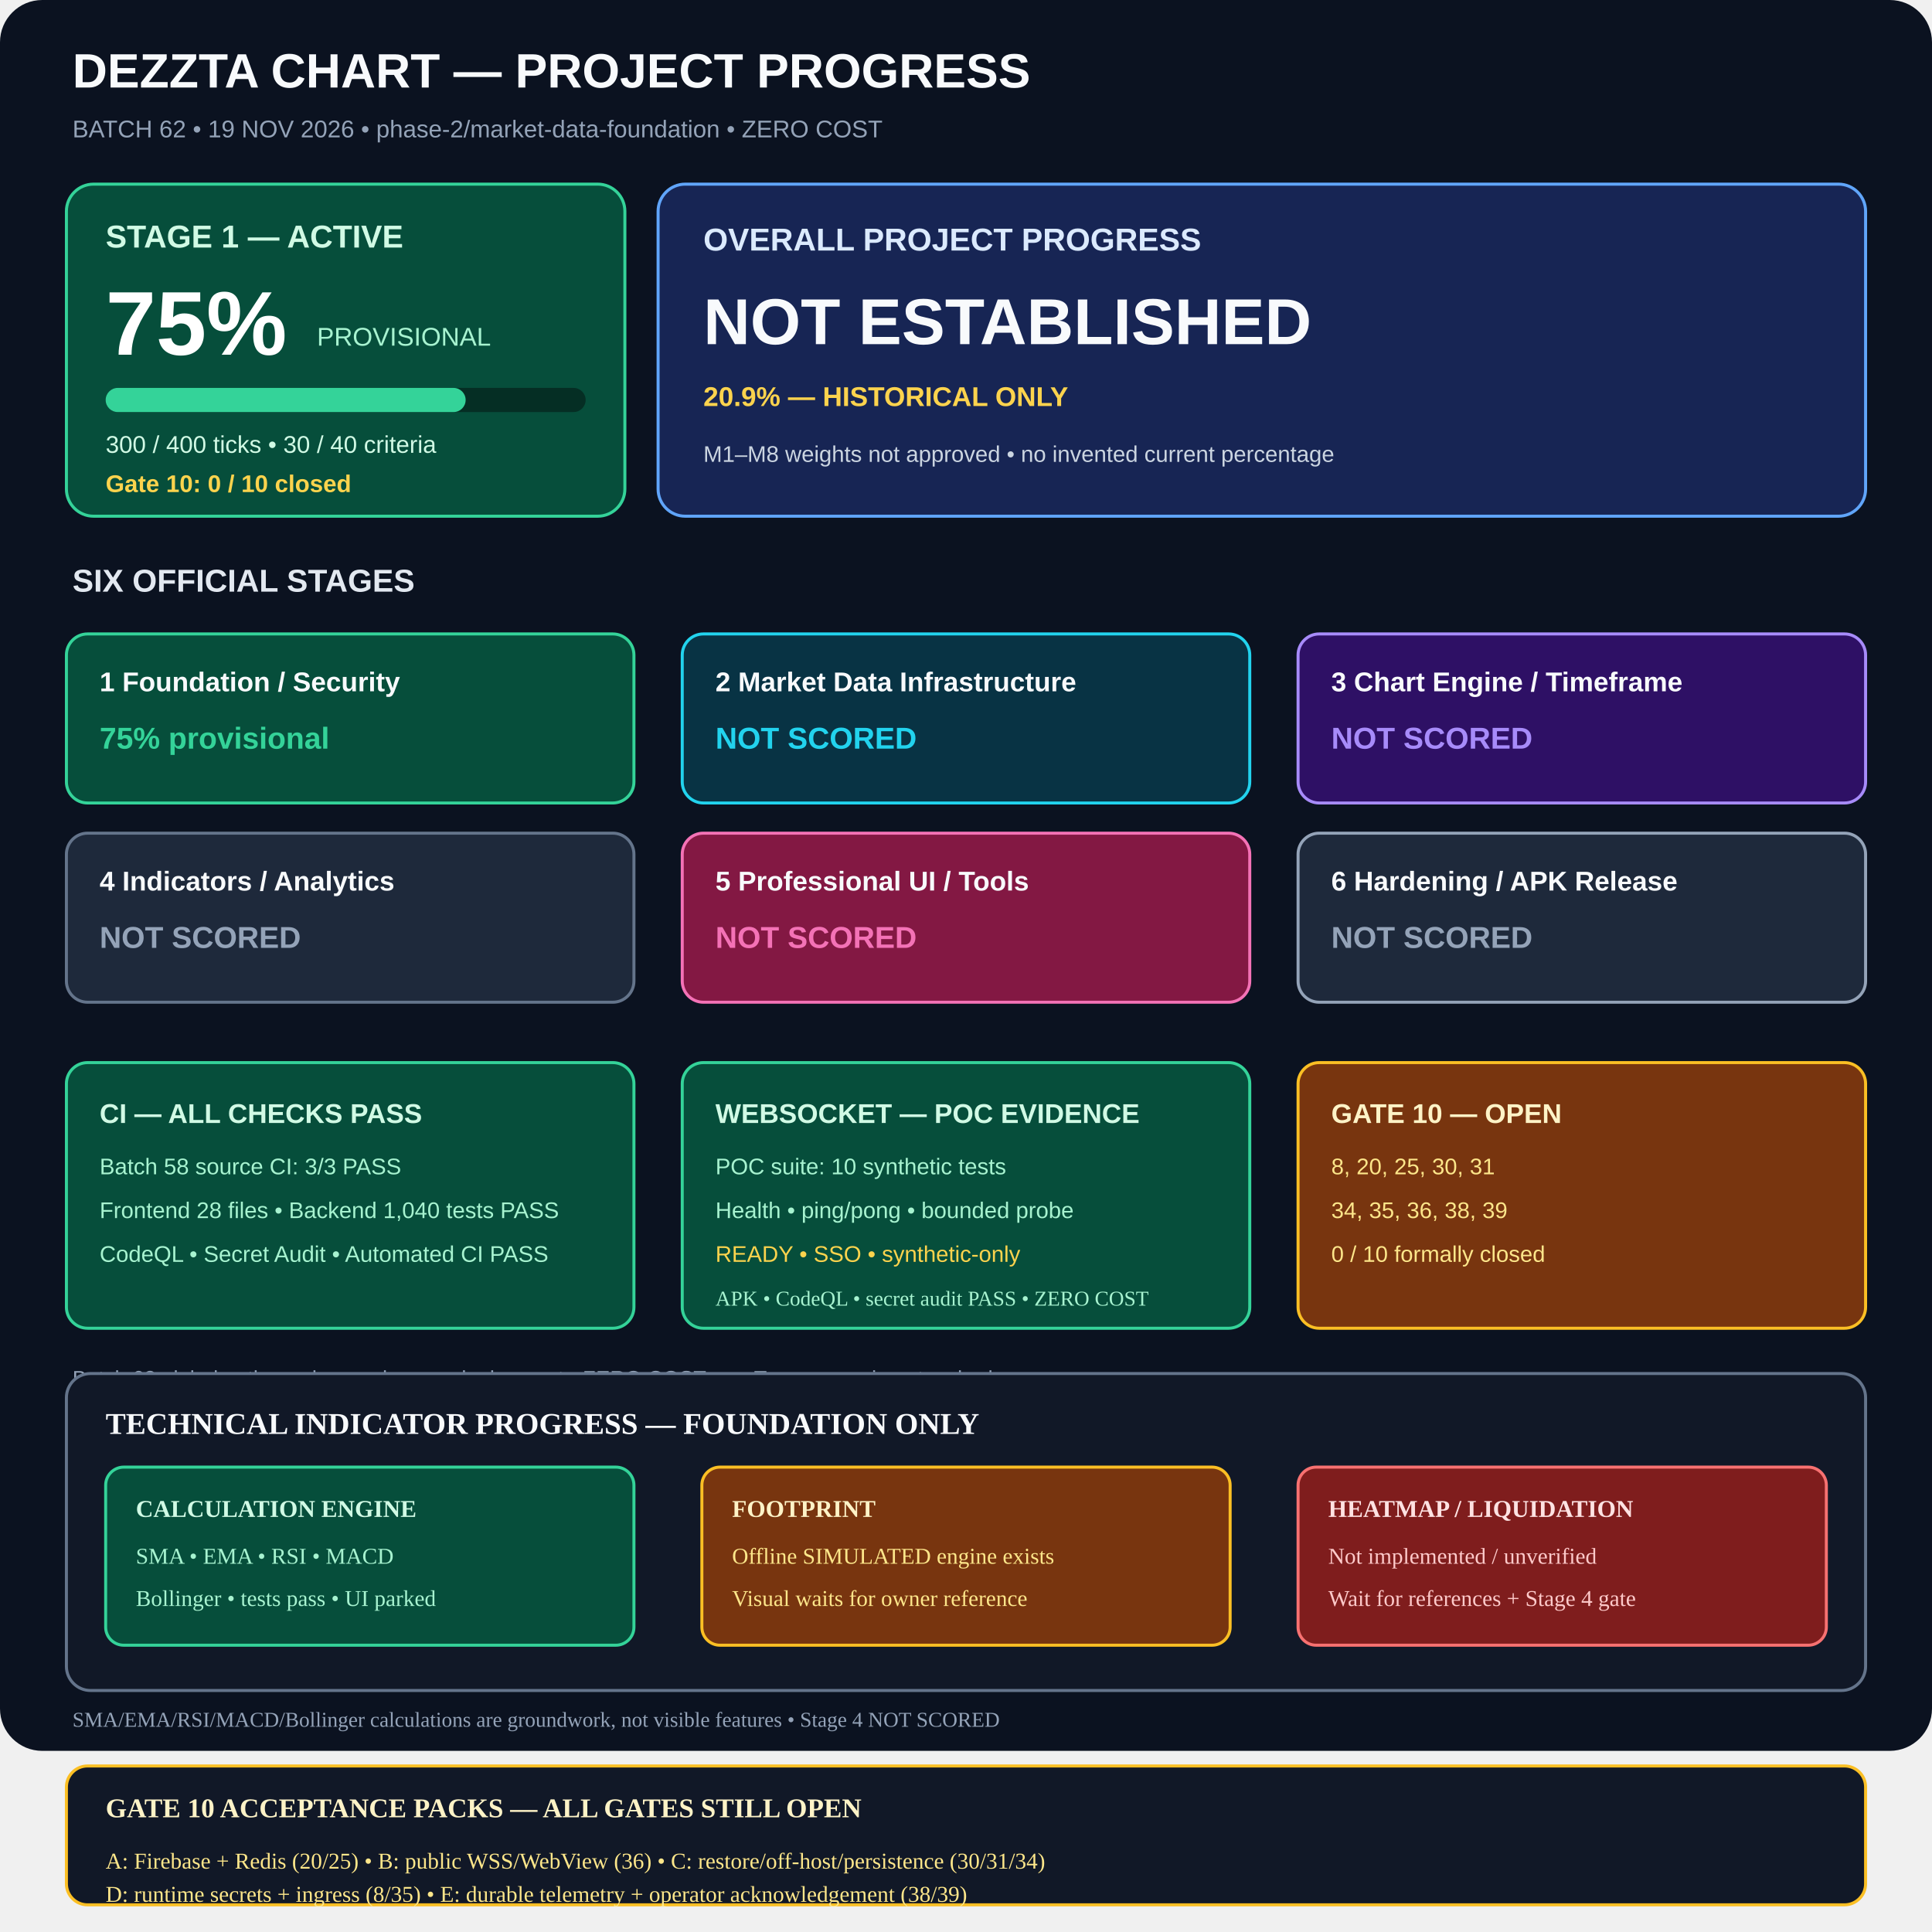
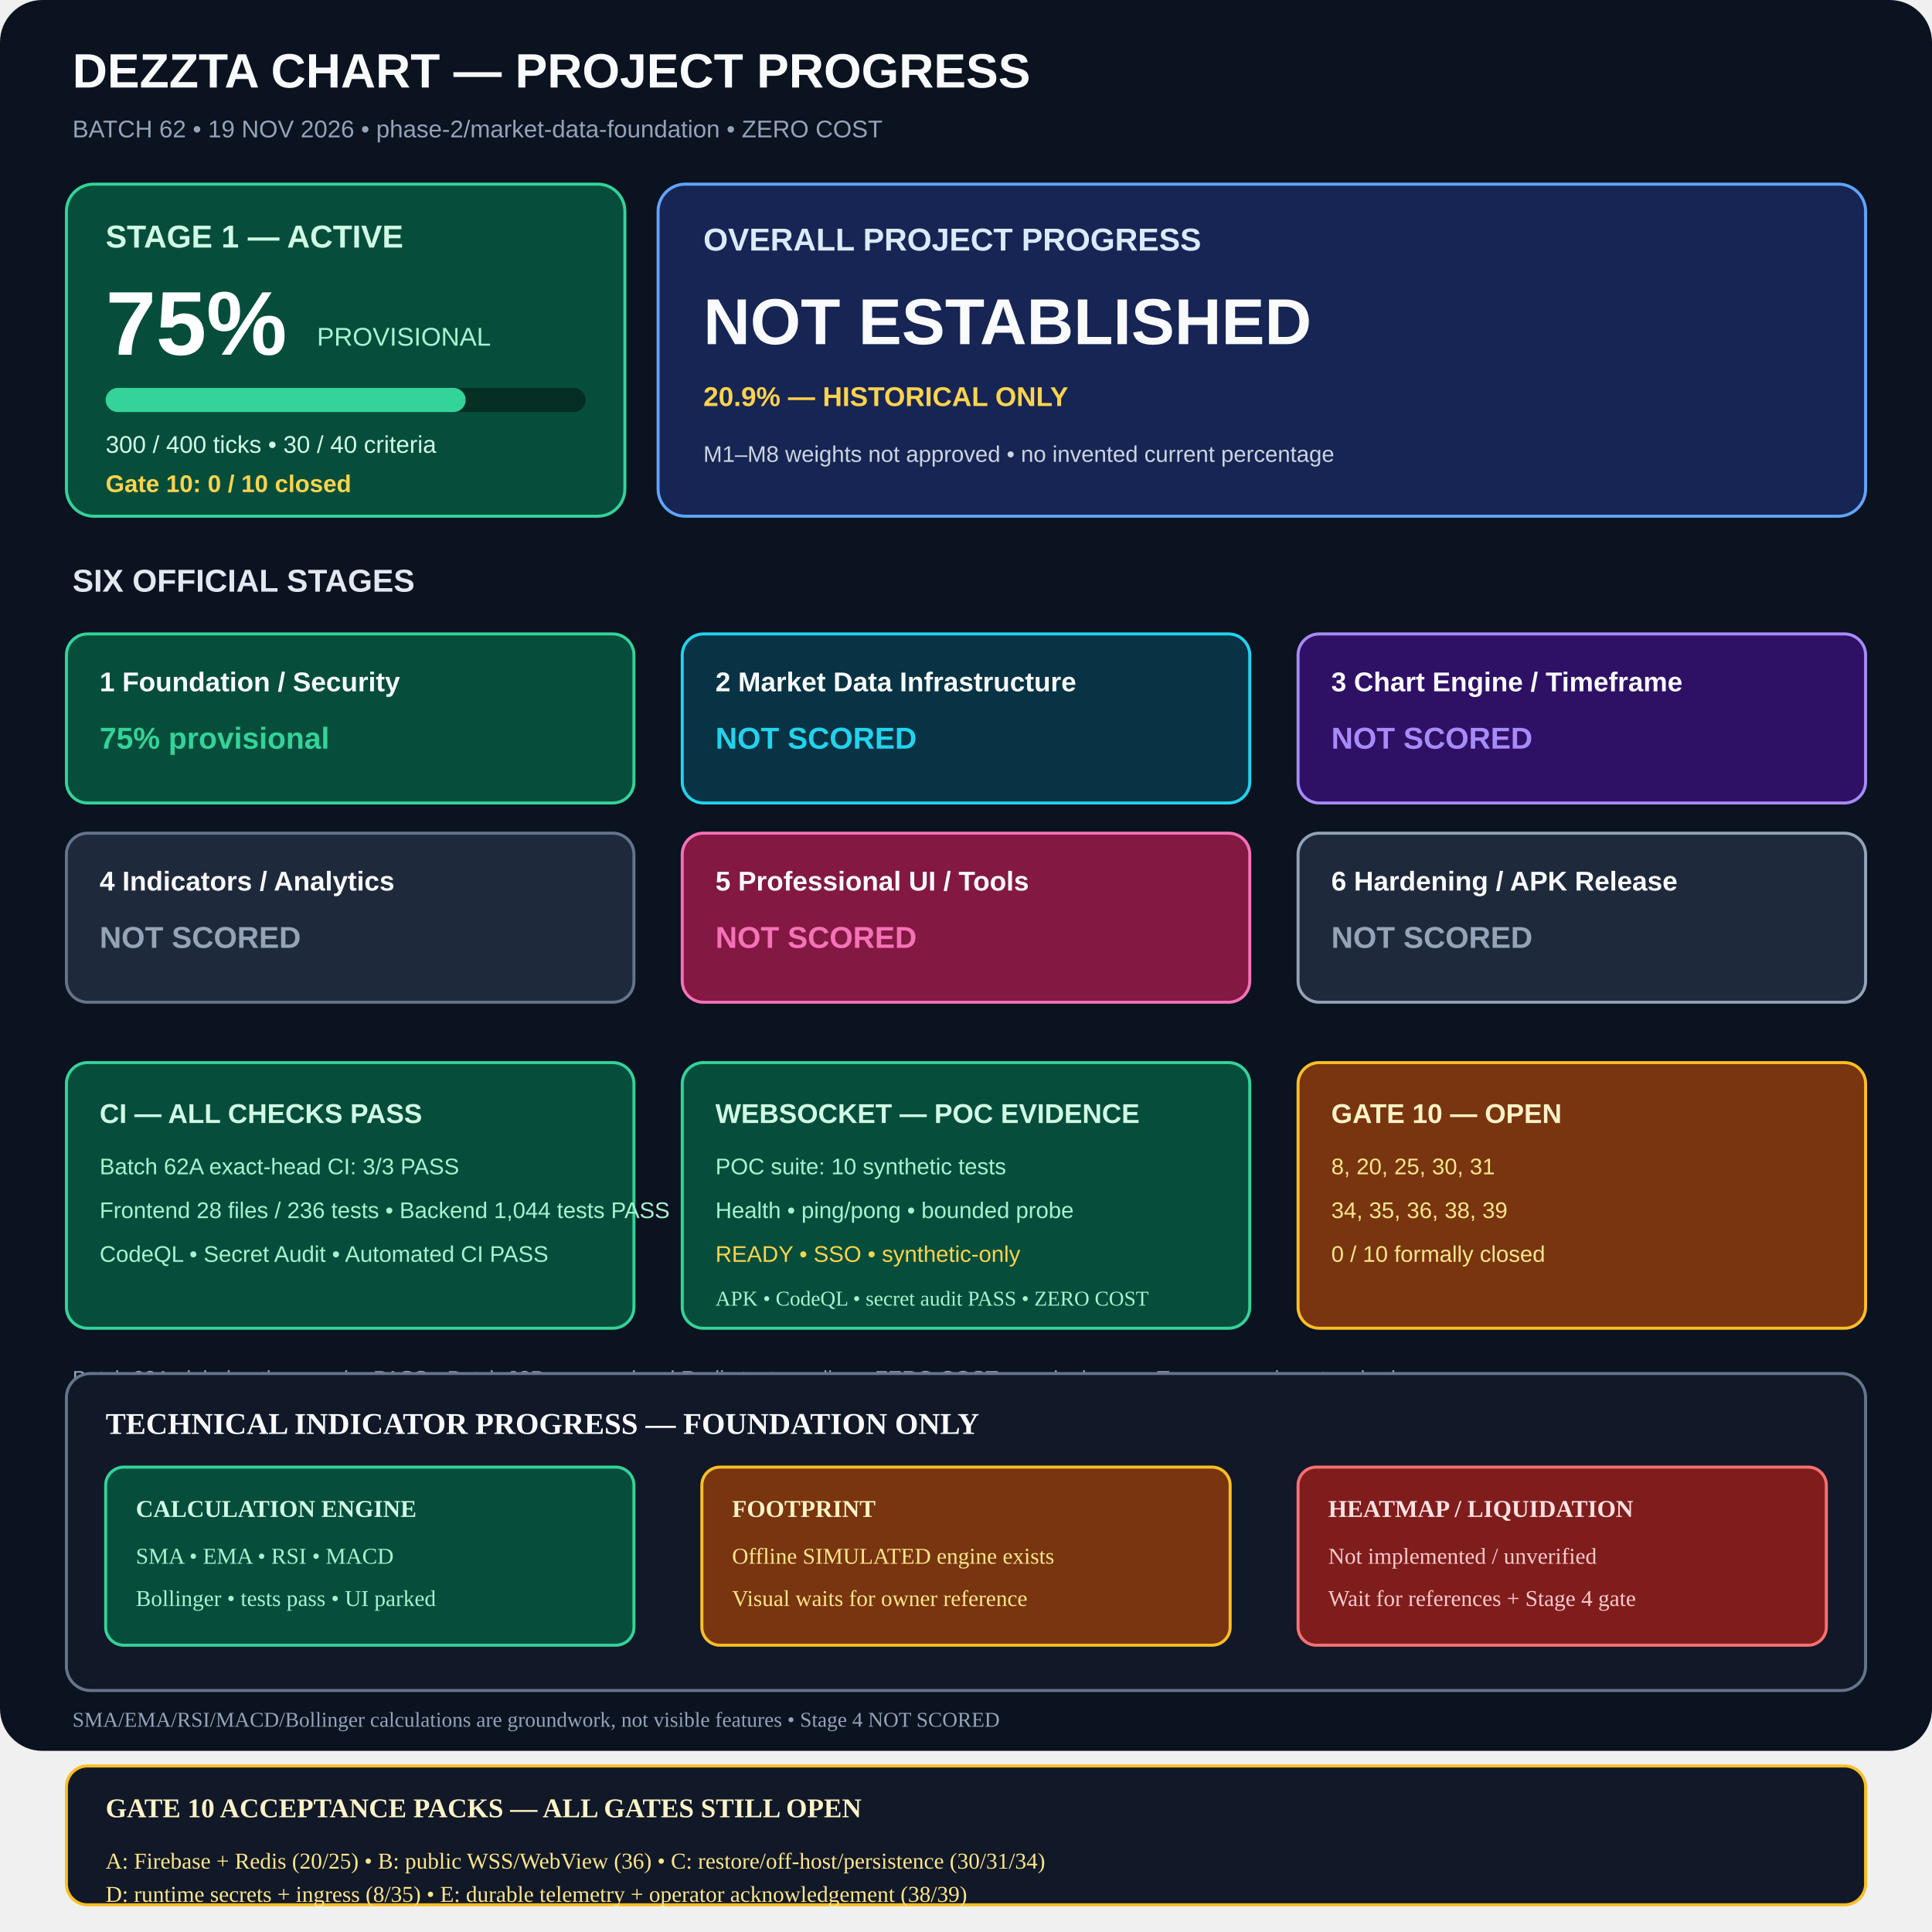
<svg xmlns="http://www.w3.org/2000/svg" width="1280" height="1280" viewBox="0 0 1280 1280" role="img" aria-labelledby="title desc">
  <rect width="1280" height="1160" rx="28" fill="#0b1220" />
  <g font-family="Arial,sans-serif">
    <text x="48" y="58" fill="#f8fafc" font-size="32" font-weight="700">DEZZTA CHART — PROJECT PROGRESS</text>
    <text x="48" y="91" fill="#94a3b8" font-size="16">BATCH 62 • 19 NOV 2026 • phase-2/market-data-foundation • ZERO COST</text>
    <rect x="44" y="122" width="370" height="220" rx="18" fill="#064e3b" stroke="#34d399" stroke-width="2" />
    <text x="70" y="164" fill="#d1fae5" font-size="21" font-weight="700">STAGE 1 — ACTIVE</text>
    <text x="70" y="235" fill="#fff" font-size="60" font-weight="700">75%</text>
    <text x="210" y="229" fill="#a7f3d0" font-size="17">PROVISIONAL</text>
    <rect x="70" y="257" width="318" height="16" rx="8" fill="#052e24" />
    <rect x="70" y="257" width="238.5" height="16" rx="8" fill="#34d399" />
    <text x="70" y="300" fill="#d1fae5" font-size="16">300 / 400 ticks • 30 / 40 criteria</text>
    <text x="70" y="326" fill="#fcd34d" font-size="16" font-weight="700">Gate 10: 0 / 10 closed</text>
    <rect x="436" y="122" width="800" height="220" rx="18" fill="#172554" stroke="#60a5fa" stroke-width="2" />
    <text x="466" y="166" fill="#dbeafe" font-size="21" font-weight="700">OVERALL PROJECT PROGRESS</text>
    <text x="466" y="228" fill="#f8fafc" font-size="43" font-weight="700">NOT ESTABLISHED</text>
    <text x="466" y="269" fill="#fcd34d" font-size="18" font-weight="700">20.9% — HISTORICAL ONLY</text>
    <text x="466" y="306" fill="#cbd5e1" font-size="15">M1–M8 weights not approved • no invented current percentage</text>
    <text x="48" y="392" fill="#e2e8f0" font-size="21" font-weight="700">SIX OFFICIAL STAGES</text>
    <rect x="44" y="420" width="376" height="112" rx="14" fill="#064e3b" stroke="#34d399" stroke-width="2" />
    <text x="66" y="458" fill="#f8fafc" font-size="18" font-weight="700">1  Foundation / Security</text>
    <text x="66" y="496" fill="#34d399" font-size="20" font-weight="700">75% provisional</text>
    <rect x="452" y="420" width="376" height="112" rx="14" fill="#083344" stroke="#22d3ee" stroke-width="2" />
    <text x="474" y="458" fill="#f8fafc" font-size="18" font-weight="700">2  Market Data Infrastructure</text>
    <text x="474" y="496" fill="#22d3ee" font-size="20" font-weight="700">NOT SCORED</text>
    <rect x="860" y="420" width="376" height="112" rx="14" fill="#2e1065" stroke="#a78bfa" stroke-width="2" />
    <text x="882" y="458" fill="#f8fafc" font-size="18" font-weight="700">3  Chart Engine / Timeframe</text>
    <text x="882" y="496" fill="#a78bfa" font-size="20" font-weight="700">NOT SCORED</text>
    <rect x="44" y="552" width="376" height="112" rx="14" fill="#1e293b" stroke="#64748b" stroke-width="2" />
    <text x="66" y="590" fill="#f8fafc" font-size="18" font-weight="700">4  Indicators / Analytics</text>
    <text x="66" y="628" fill="#94a3b8" font-size="20" font-weight="700">NOT SCORED</text>
    <rect x="452" y="552" width="376" height="112" rx="14" fill="#831843" stroke="#f472b6" stroke-width="2" />
    <text x="474" y="590" fill="#f8fafc" font-size="18" font-weight="700">5  Professional UI / Tools</text>
    <text x="474" y="628" fill="#f472b6" font-size="20" font-weight="700">NOT SCORED</text>
    <rect x="860" y="552" width="376" height="112" rx="14" fill="#1e293b" stroke="#94a3b8" stroke-width="2" />
    <text x="882" y="590" fill="#f8fafc" font-size="18" font-weight="700">6  Hardening / APK Release</text>
    <text x="882" y="628" fill="#94a3b8" font-size="20" font-weight="700">NOT SCORED</text>
    <rect x="44" y="704" width="376" height="176" rx="14" fill="#064e3b" stroke="#34d399" stroke-width="2" />
    <text x="66" y="744" fill="#d1fae5" font-size="18" font-weight="700">CI — ALL CHECKS PASS</text>
-     <text x="66" y="778" fill="#a7f3d0" font-size="15">Batch 58 source CI: 3/3 PASS</text>
-     <text x="66" y="807" fill="#a7f3d0" font-size="15">Frontend 28 files • Backend 1,040 tests PASS</text>
+     <text x="66" y="778" fill="#a7f3d0" font-size="15">Batch 62A exact-head CI: 3/3 PASS</text>
+     <text x="66" y="807" fill="#a7f3d0" font-size="15">Frontend 28 files / 236 tests • Backend 1,044 tests PASS</text>
    <text x="66" y="836" fill="#a7f3d0" font-size="15">CodeQL • Secret Audit • Automated CI PASS</text>
    <rect x="452" y="704" width="376" height="176" rx="14" fill="#064e3b" stroke="#34d399" stroke-width="2" />
    <text x="474" y="744" fill="#d1fae5" font-size="18" font-weight="700">WEBSOCKET — POC EVIDENCE</text>
    <text x="474" y="778" fill="#a7f3d0" font-size="15">POC suite: 10 synthetic tests</text>
    <text x="474" y="807" fill="#a7f3d0" font-size="15">Health • ping/pong • bounded probe</text>
    <text x="474" y="836" fill="#fcd34d" font-size="15">READY • SSO • synthetic-only</text>
    <rect x="860" y="704" width="376" height="176" rx="14" fill="#78350f" stroke="#fbbf24" stroke-width="2" />
    <text x="882" y="744" fill="#fef3c7" font-size="18" font-weight="700">GATE 10 — OPEN</text>
    <text x="882" y="778" fill="#fde68a" font-size="15">8, 20, 25, 30, 31</text>
    <text x="882" y="807" fill="#fde68a" font-size="15">34, 35, 36, 38, 39</text>
    <text x="882" y="836" fill="#fde68a" font-size="15">0 / 10 formally closed</text>
-     <text x="48" y="918" fill="#94a3b8" font-size="14">Batch 62 global outbox relay reader • no deployment • ZERO COST • no Termux • main untouched</text>
+     <text x="48" y="918" fill="#94a3b8" font-size="14">Batch 62A global outbox reader PASS • Batch 62B process-level Redis test pending • ZERO COST • no deploy • no Termux • main untouched</text>
  </g>
  <text x="474" y="865" fill="#a7f3d0" font-size="14">APK • CodeQL • secret audit PASS • ZERO COST</text>
  <rect x="44" y="910" width="1192" height="210" rx="16" fill="#111827" stroke="#64748b" stroke-width="2" />
  <text x="70" y="950" fill="#f8fafc" font-size="20" font-weight="700">TECHNICAL INDICATOR PROGRESS — FOUNDATION ONLY</text>
  <rect x="70" y="972" width="350" height="118" rx="12" fill="#064e3b" stroke="#34d399" stroke-width="2" />
  <text x="90" y="1005" fill="#d1fae5" font-size="16" font-weight="700">CALCULATION ENGINE</text>
  <text x="90" y="1036" fill="#a7f3d0" font-size="15">SMA • EMA • RSI • MACD</text>
  <text x="90" y="1064" fill="#a7f3d0" font-size="15">Bollinger • tests pass • UI parked</text>
  <rect x="465" y="972" width="350" height="118" rx="12" fill="#78350f" stroke="#fbbf24" stroke-width="2" />
  <text x="485" y="1005" fill="#fef3c7" font-size="16" font-weight="700">FOOTPRINT</text>
  <text x="485" y="1036" fill="#fde68a" font-size="15">Offline SIMULATED engine exists</text>
  <text x="485" y="1064" fill="#fde68a" font-size="15">Visual waits for owner reference</text>
  <rect x="860" y="972" width="350" height="118" rx="12" fill="#7f1d1d" stroke="#f87171" stroke-width="2" />
  <text x="880" y="1005" fill="#fee2e2" font-size="16" font-weight="700">HEATMAP / LIQUIDATION</text>
  <text x="880" y="1036" fill="#fecaca" font-size="15">Not implemented / unverified</text>
  <text x="880" y="1064" fill="#fecaca" font-size="15">Wait for references + Stage 4 gate</text>
  <text x="48" y="1144" fill="#94a3b8" font-size="14">SMA/EMA/RSI/MACD/Bollinger calculations are groundwork, not visible features • Stage 4 NOT SCORED</text>
  <rect x="44" y="1170" width="1192" height="92" rx="14" fill="#111827" stroke="#fbbf24" stroke-width="2" />
  <text x="70" y="1204" fill="#fef3c7" font-size="18" font-weight="700">GATE 10 ACCEPTANCE PACKS — ALL GATES STILL OPEN</text>
  <text x="70" y="1238" fill="#fde68a" font-size="15">A: Firebase + Redis (20/25) • B: public WSS/WebView (36) • C: restore/off-host/persistence (30/31/34)</text>
  <text x="70" y="1260" fill="#fde68a" font-size="15">D: runtime secrets + ingress (8/35) • E: durable telemetry + operator acknowledgement (38/39)</text>
</svg>
